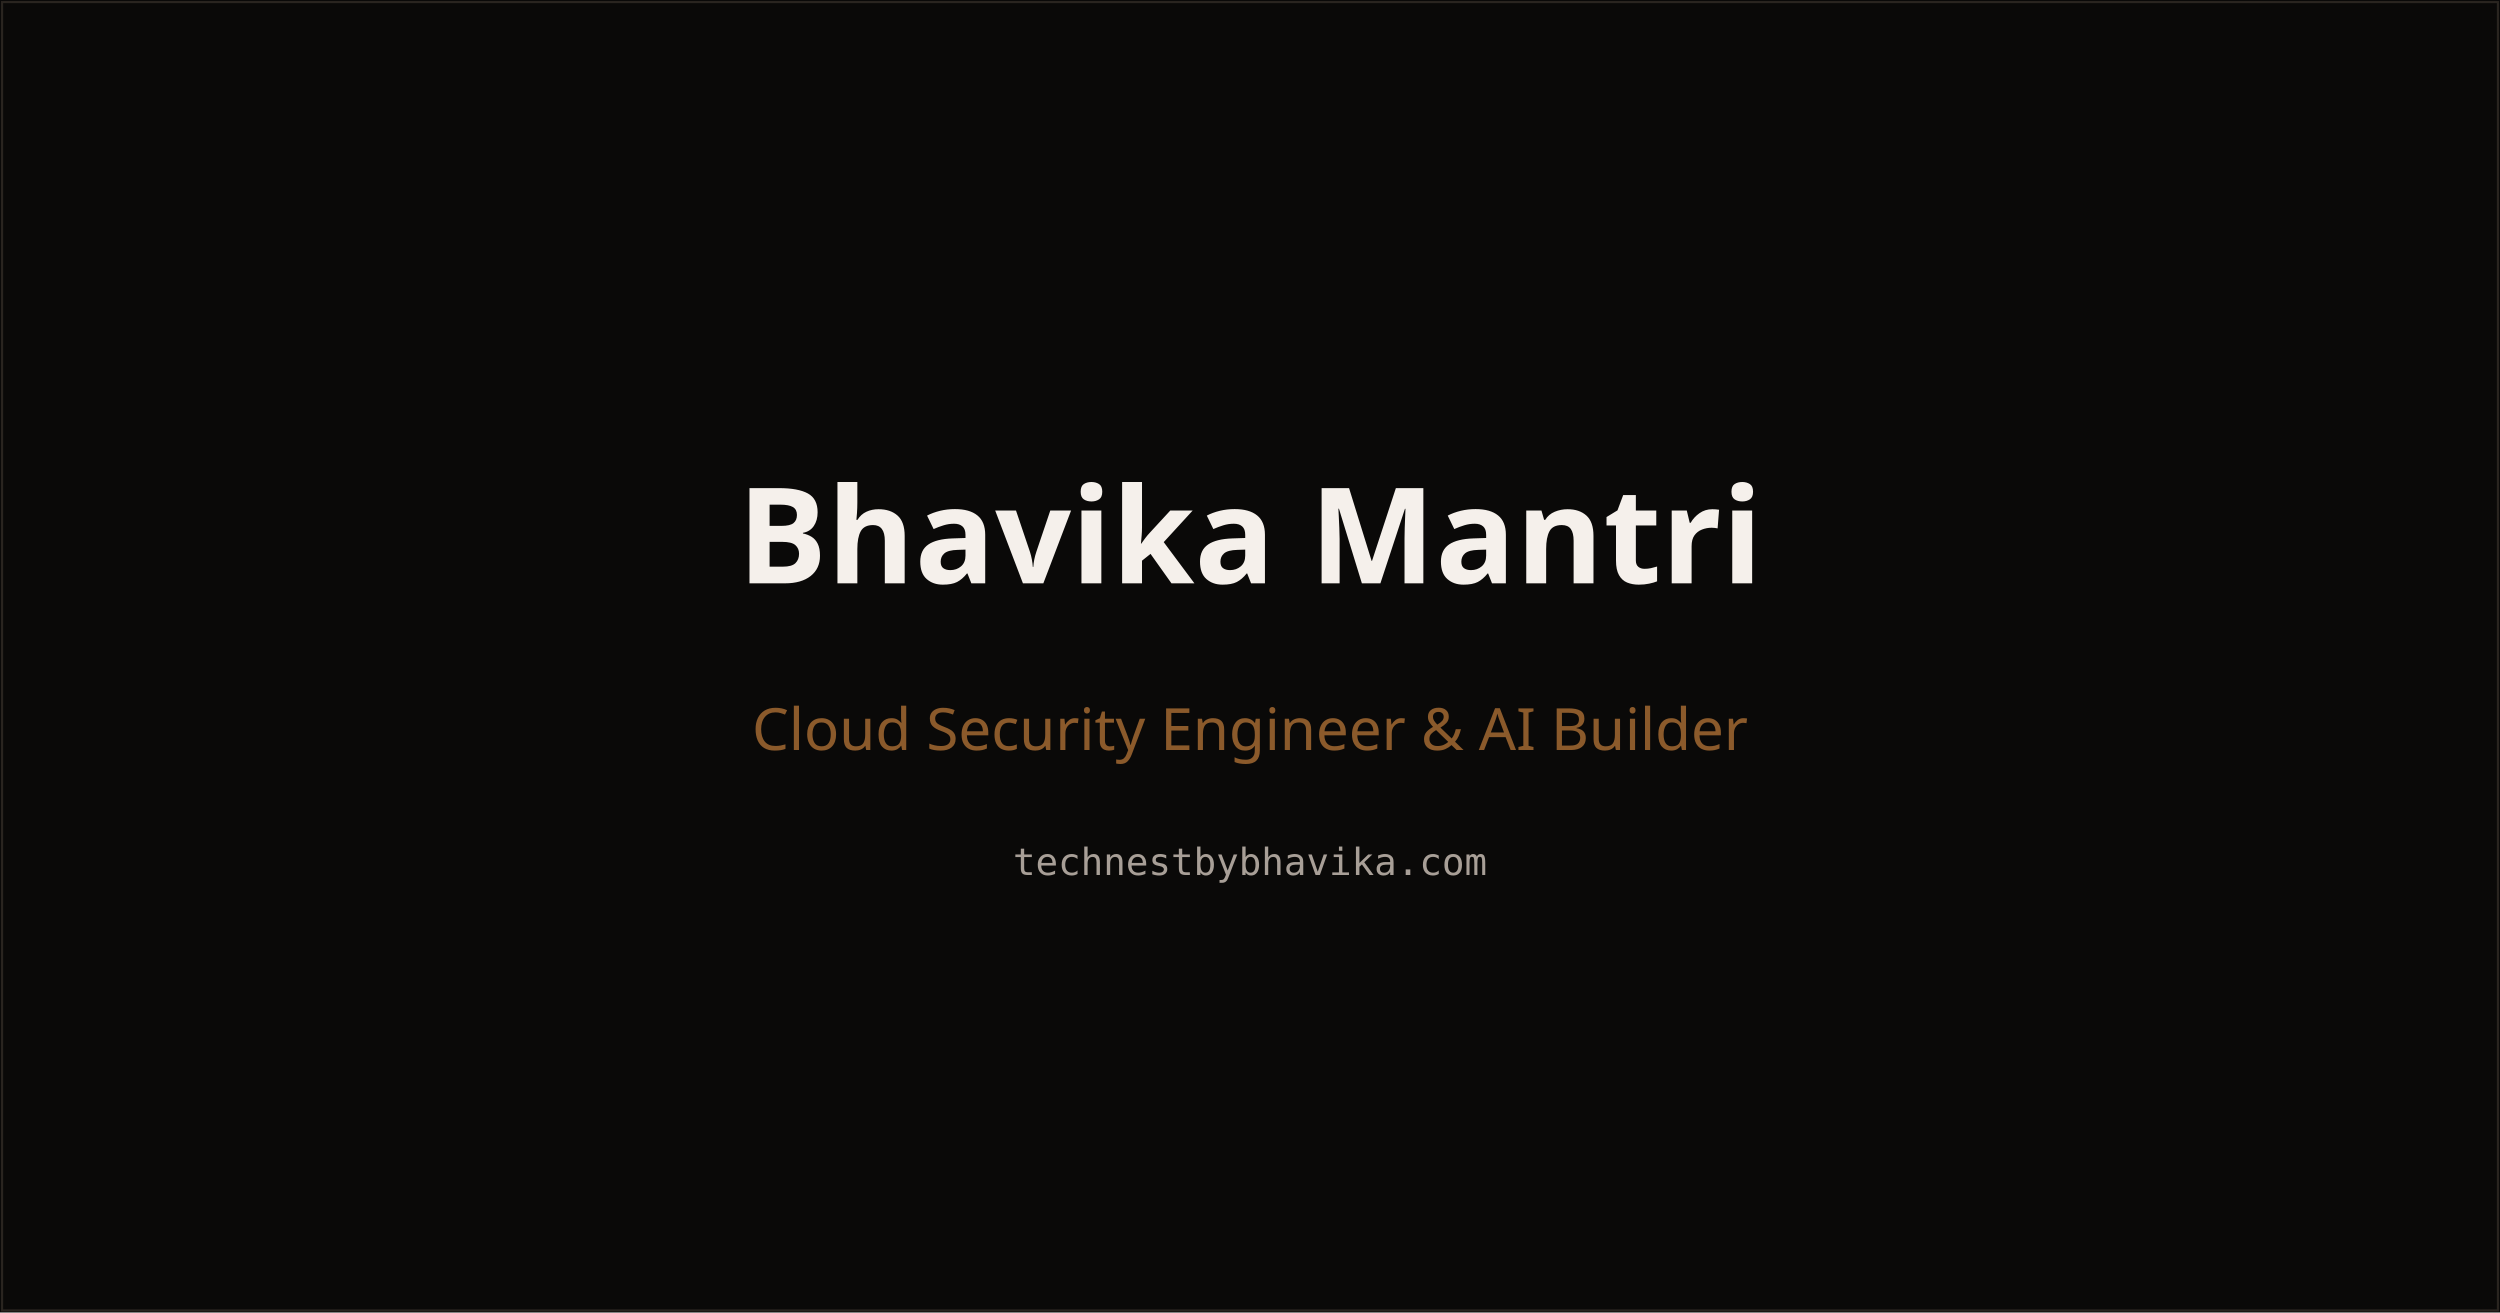
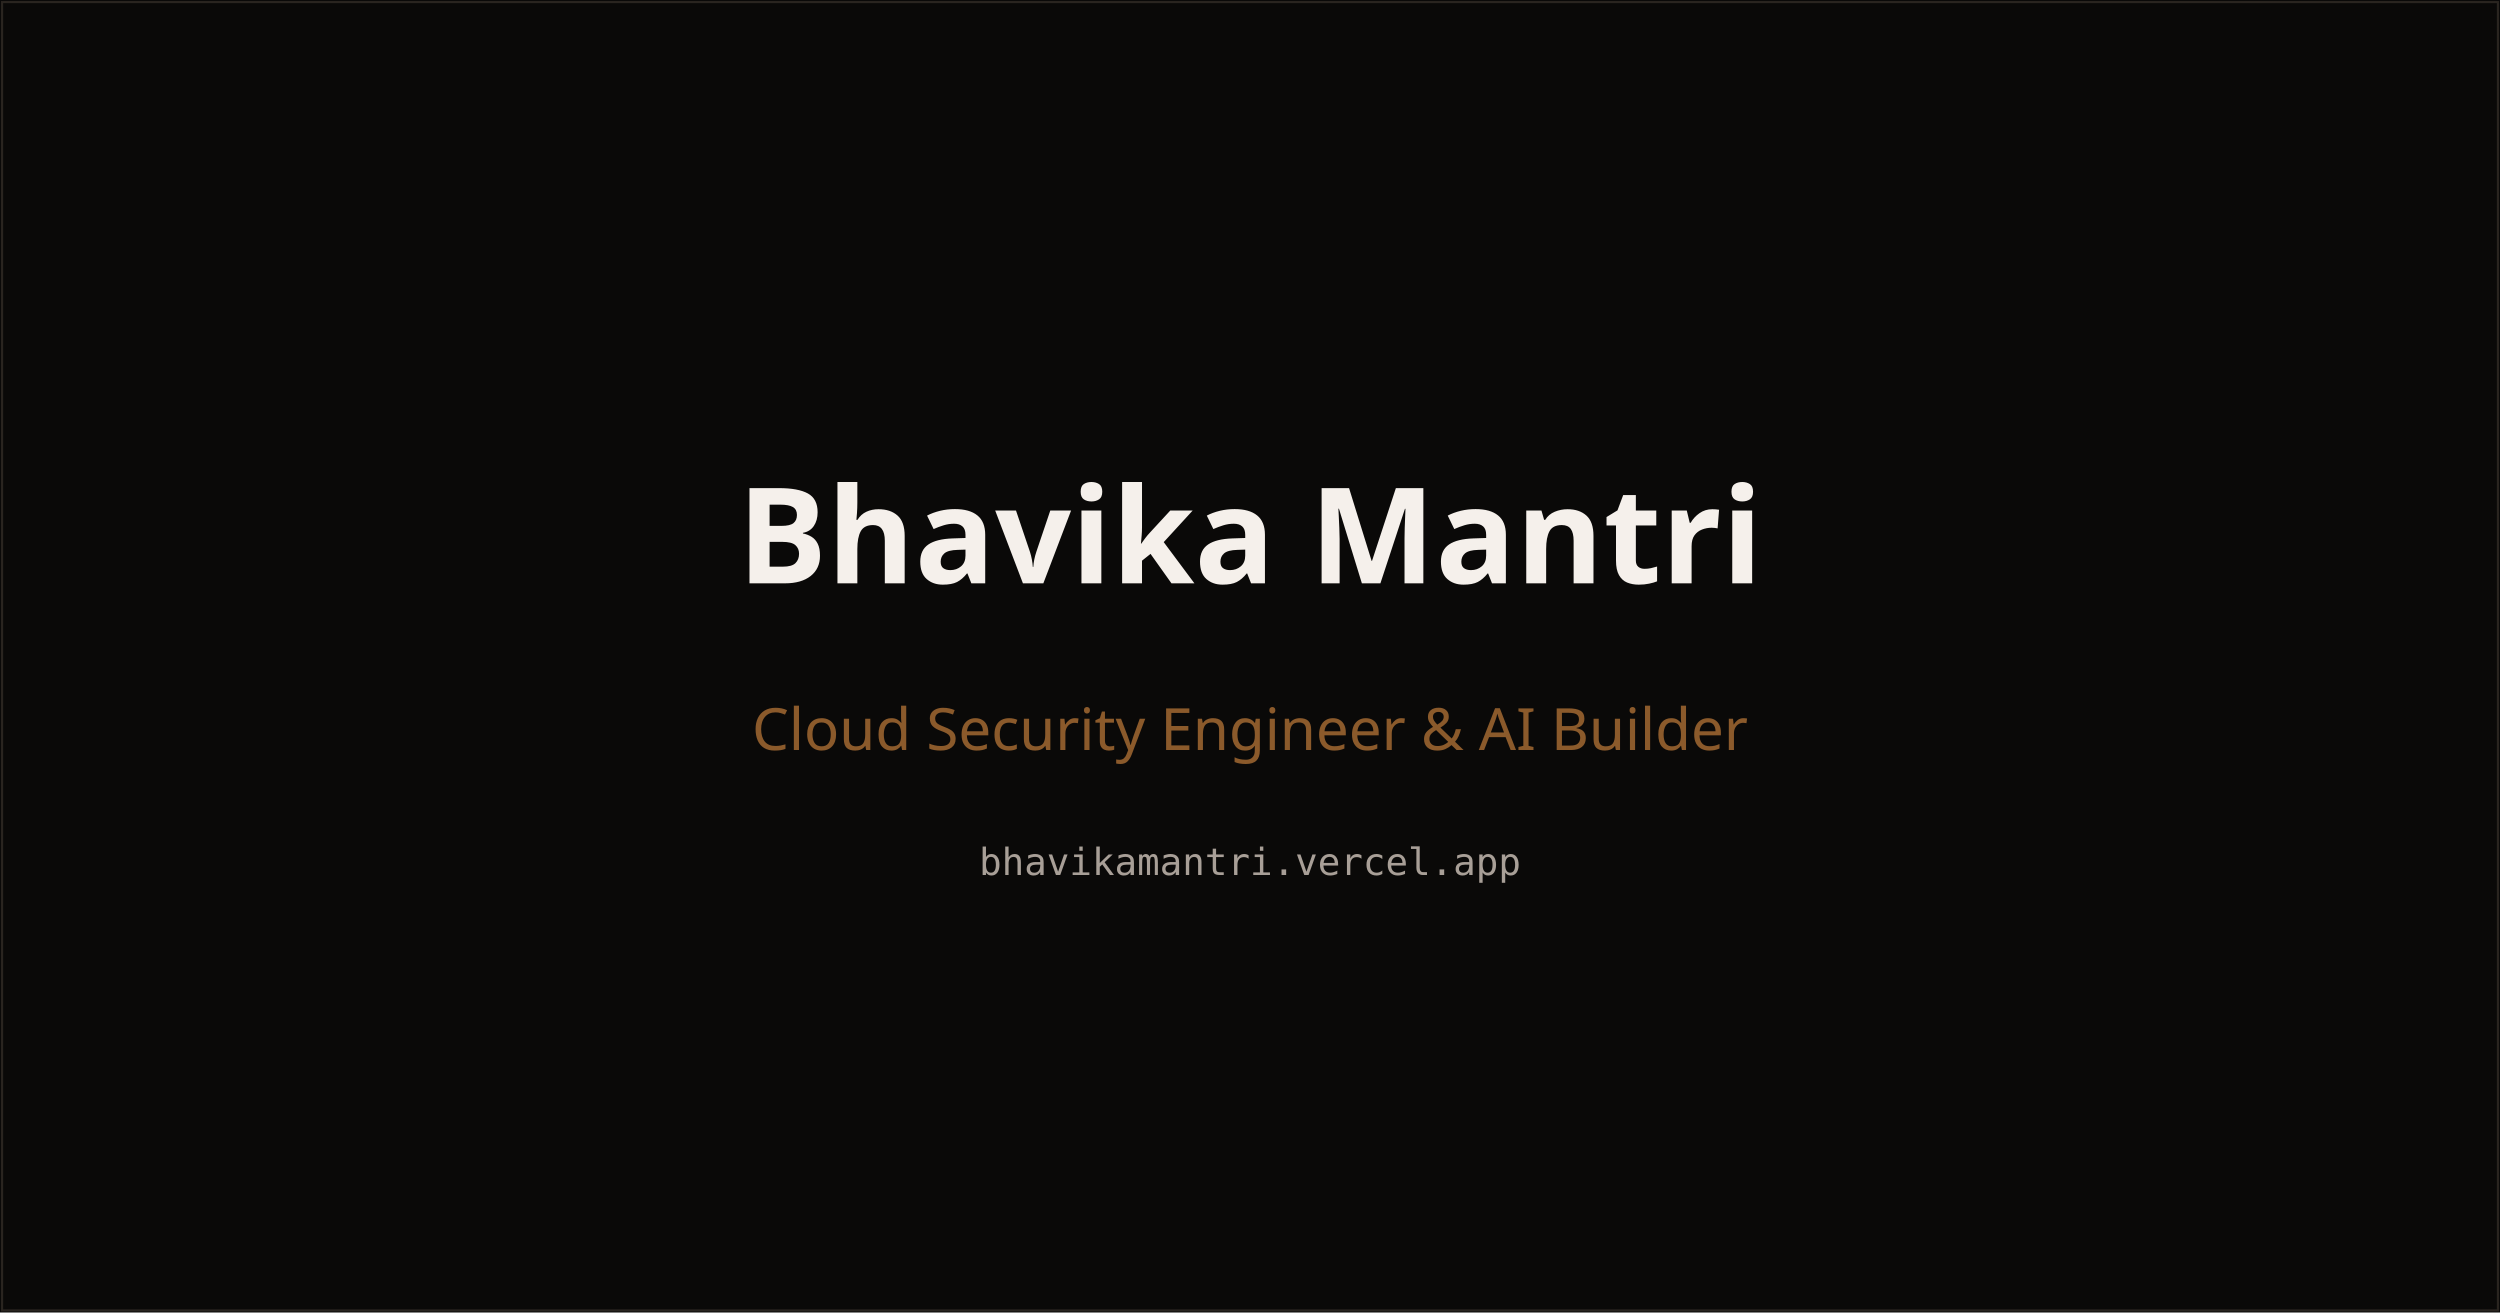
<svg xmlns="http://www.w3.org/2000/svg" width="1200" height="630" viewBox="0 0 1200 630">
  <rect width="1200" height="630" fill="#0a0908" />
  <rect x="1" y="1" width="1198" height="628" fill="none" stroke="#2a2520" stroke-width="1" />
  <text x="600" y="280" font-family="system-ui, sans-serif" font-size="64" font-weight="bold" fill="#f5f0eb" text-anchor="middle">Bhavika Mantri</text>
  <text x="600" y="360" font-family="system-ui, sans-serif" font-size="28" fill="#8B5A2B" text-anchor="middle">Cloud Security Engineer &amp; AI Builder</text>
-   <text x="600" y="420" font-family="monospace" font-size="18" fill="#a89f97" text-anchor="middle">technestbybhavika.com</text>
+   <text x="600" y="420" font-family="monospace" font-size="18" fill="#a89f97" text-anchor="middle">bhavikamantri.vercel.app</text>
</svg>
